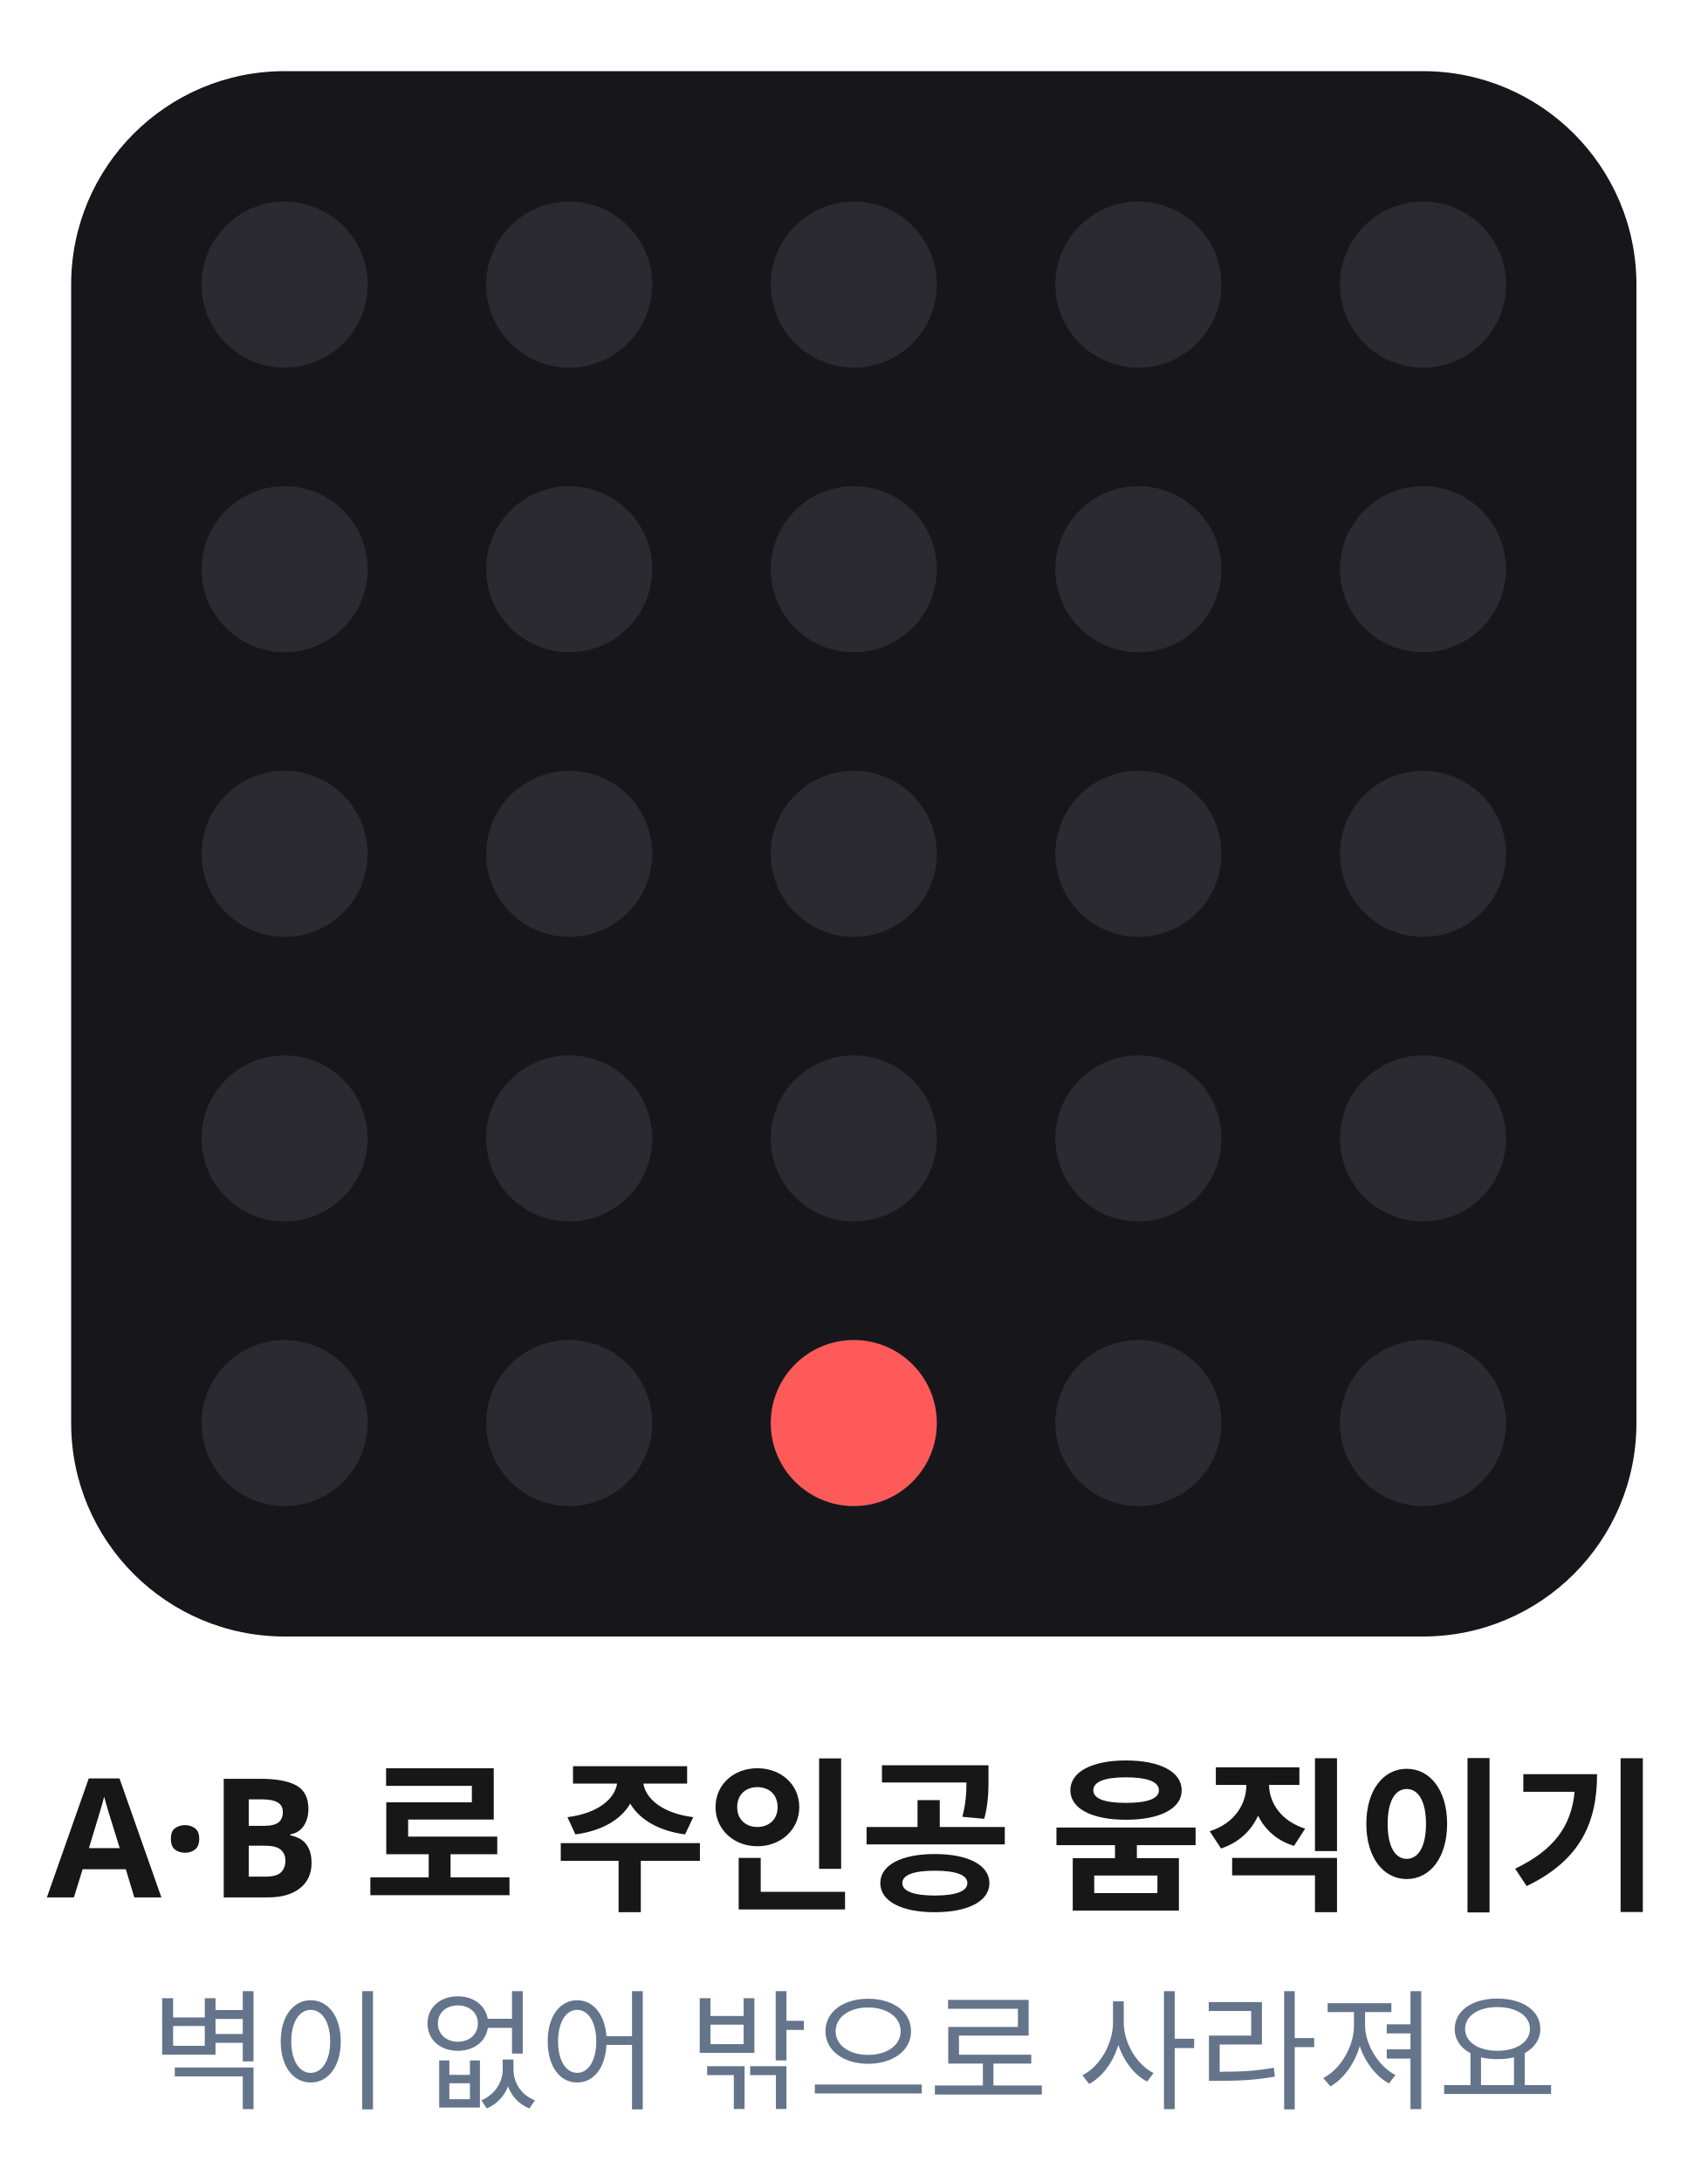
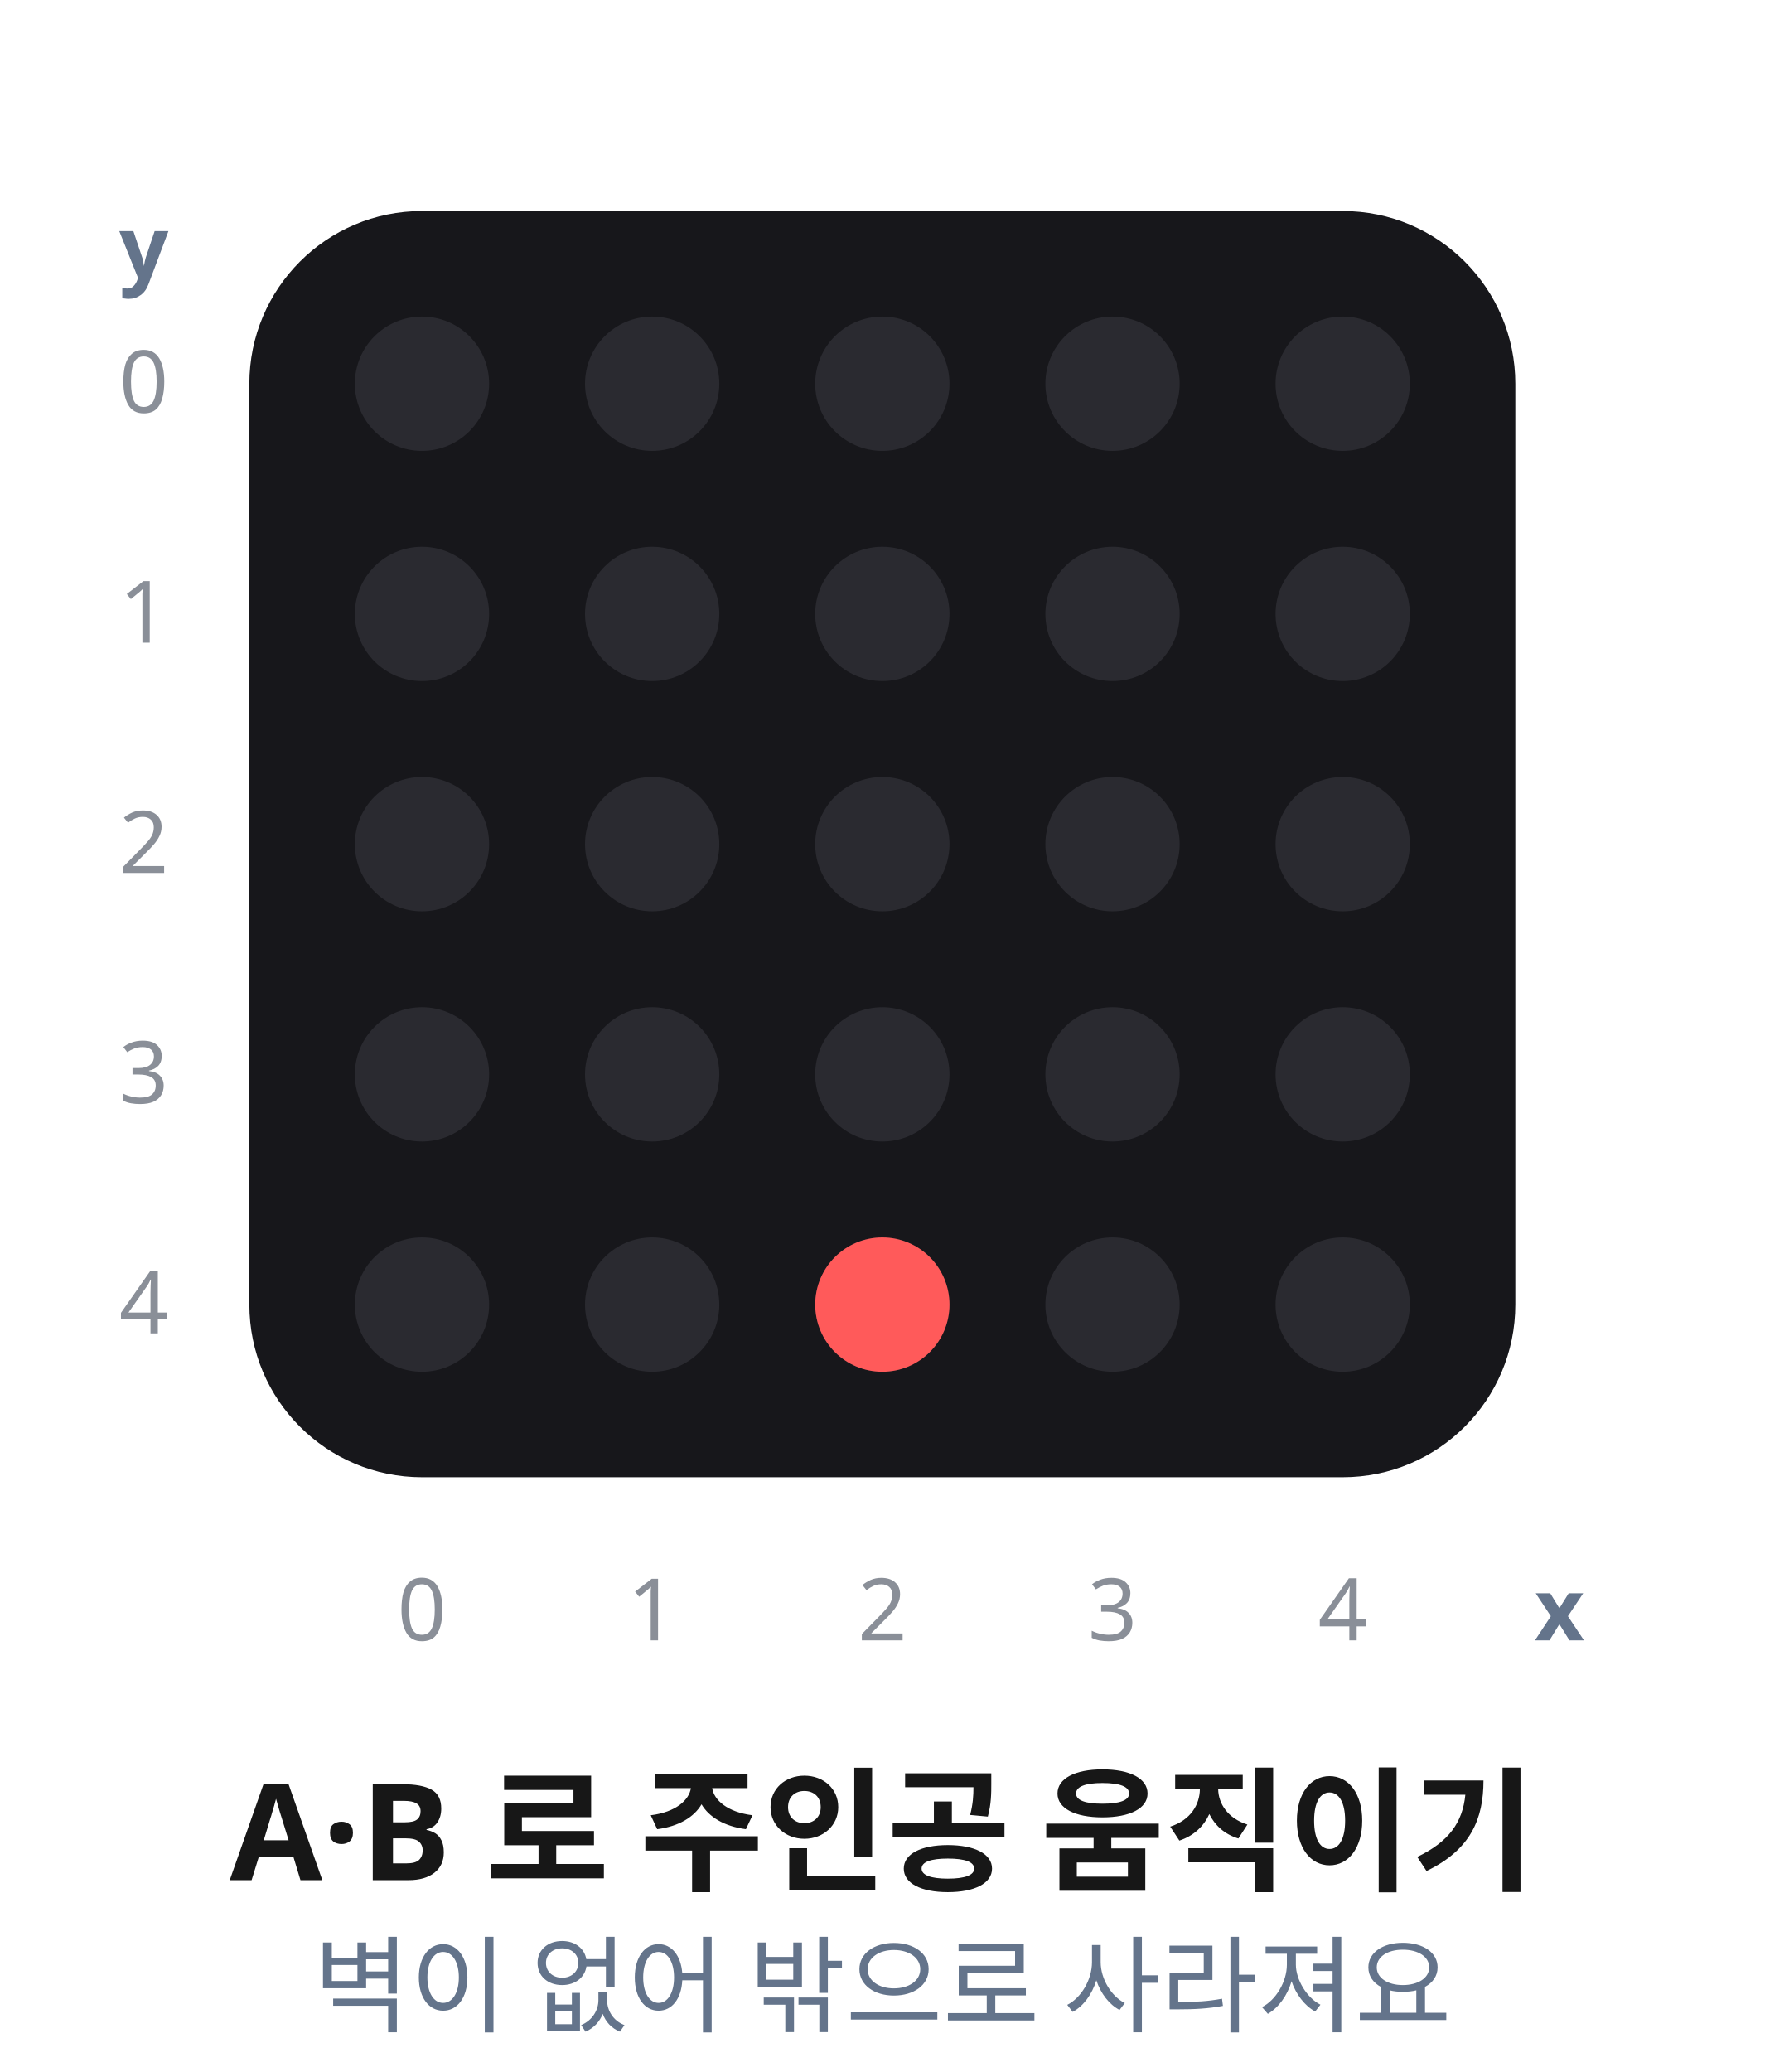
- <svg xmlns="http://www.w3.org/2000/svg" viewBox="0 0 144 184" font-family="'Noto Sans KR','Malgun Gothic','Apple SD Gothic Neo',sans-serif">
+ <svg xmlns="http://www.w3.org/2000/svg" viewBox="0 0 184 216" font-family="'Noto Sans KR','Malgun Gothic','Apple SD Gothic Neo',sans-serif">
  <style>
    .p{animation:m1 3.2s ease-in-out infinite}
    @keyframes m1{0%{transform:translateX(0);opacity:1}22%{transform:translateX(-48px);opacity:1}34%{transform:translateX(-80px);opacity:0}52%{transform:translateX(-80px);opacity:0}58%{transform:translateX(24px);opacity:1}80%{transform:translateX(72px);opacity:1}100%{transform:translateX(0);opacity:1}}
+     .axis{fill:#8a8f98;font-size:9px}
+     .axlbl{fill:#64748b;font-size:9px;font-weight:700}
  </style>
-   <rect x="6" y="6" width="132" height="132" rx="18" fill="#17171b" />
+   <rect x="26" y="22" width="132" height="132" rx="18" fill="#17171b" />
  <g fill="#2a2a30">
-     <circle cx="24" cy="24" r="7" />
-     <circle cx="48" cy="24" r="7" />
-     <circle cx="72" cy="24" r="7" />
-     <circle cx="96" cy="24" r="7" />
-     <circle cx="120" cy="24" r="7" />
-     <circle cx="24" cy="48" r="7" />
-     <circle cx="48" cy="48" r="7" />
-     <circle cx="72" cy="48" r="7" />
-     <circle cx="96" cy="48" r="7" />
-     <circle cx="120" cy="48" r="7" />
-     <circle cx="24" cy="72" r="7" />
-     <circle cx="48" cy="72" r="7" />
-     <circle cx="72" cy="72" r="7" />
-     <circle cx="96" cy="72" r="7" />
-     <circle cx="120" cy="72" r="7" />
-     <circle cx="24" cy="96" r="7" />
-     <circle cx="48" cy="96" r="7" />
-     <circle cx="72" cy="96" r="7" />
-     <circle cx="96" cy="96" r="7" />
-     <circle cx="120" cy="96" r="7" />
-     <circle cx="24" cy="120" r="7" />
-     <circle cx="48" cy="120" r="7" />
-     <circle cx="72" cy="120" r="7" />
-     <circle cx="96" cy="120" r="7" />
-     <circle cx="120" cy="120" r="7" />
+     <circle cx="44" cy="40" r="7" />
+     <circle cx="68" cy="40" r="7" />
+     <circle cx="92" cy="40" r="7" />
+     <circle cx="116" cy="40" r="7" />
+     <circle cx="140" cy="40" r="7" />
+     <circle cx="44" cy="64" r="7" />
+     <circle cx="68" cy="64" r="7" />
+     <circle cx="92" cy="64" r="7" />
+     <circle cx="116" cy="64" r="7" />
+     <circle cx="140" cy="64" r="7" />
+     <circle cx="44" cy="88" r="7" />
+     <circle cx="68" cy="88" r="7" />
+     <circle cx="92" cy="88" r="7" />
+     <circle cx="116" cy="88" r="7" />
+     <circle cx="140" cy="88" r="7" />
+     <circle cx="44" cy="112" r="7" />
+     <circle cx="68" cy="112" r="7" />
+     <circle cx="92" cy="112" r="7" />
+     <circle cx="116" cy="112" r="7" />
+     <circle cx="140" cy="112" r="7" />
+     <circle cx="44" cy="136" r="7" />
+     <circle cx="68" cy="136" r="7" />
+     <circle cx="92" cy="136" r="7" />
+     <circle cx="116" cy="136" r="7" />
+     <circle cx="140" cy="136" r="7" />
  </g>
-   <circle class="p" cx="72" cy="120" r="7" fill="#ff5a5a" />
-   <text x="72" y="160" text-anchor="middle" font-size="14" font-weight="700" fill="#171717">A·B 로 주인공 움직이기</text>
-   <text x="72" y="177" text-anchor="middle" font-size="11" fill="#64748b">벽이 없어 밖으로 사라져요</text>
+   <g class="axis" text-anchor="middle">
+     <text x="15" y="43">0</text>
+     <text x="15" y="67">1</text>
+     <text x="15" y="91">2</text>
+     <text x="15" y="115">3</text>
+     <text x="15" y="139">4</text>
+     <text x="44" y="171">0</text>
+     <text x="68" y="171">1</text>
+     <text x="92" y="171">2</text>
+     <text x="116" y="171">3</text>
+     <text x="140" y="171">4</text>
+   </g>
+   <text class="axlbl" x="15" y="29" text-anchor="middle">y</text>
+   <text class="axlbl" x="160" y="171">x</text>
+   <circle class="p" cx="92" cy="136" r="7" fill="#ff5a5a" />
+   <text x="92" y="196" text-anchor="middle" font-size="14" font-weight="700" fill="#171717">A·B 로 주인공 움직이기</text>
+   <text x="92" y="211" text-anchor="middle" font-size="11" fill="#64748b">벽이 없어 밖으로 사라져요</text>
</svg>
